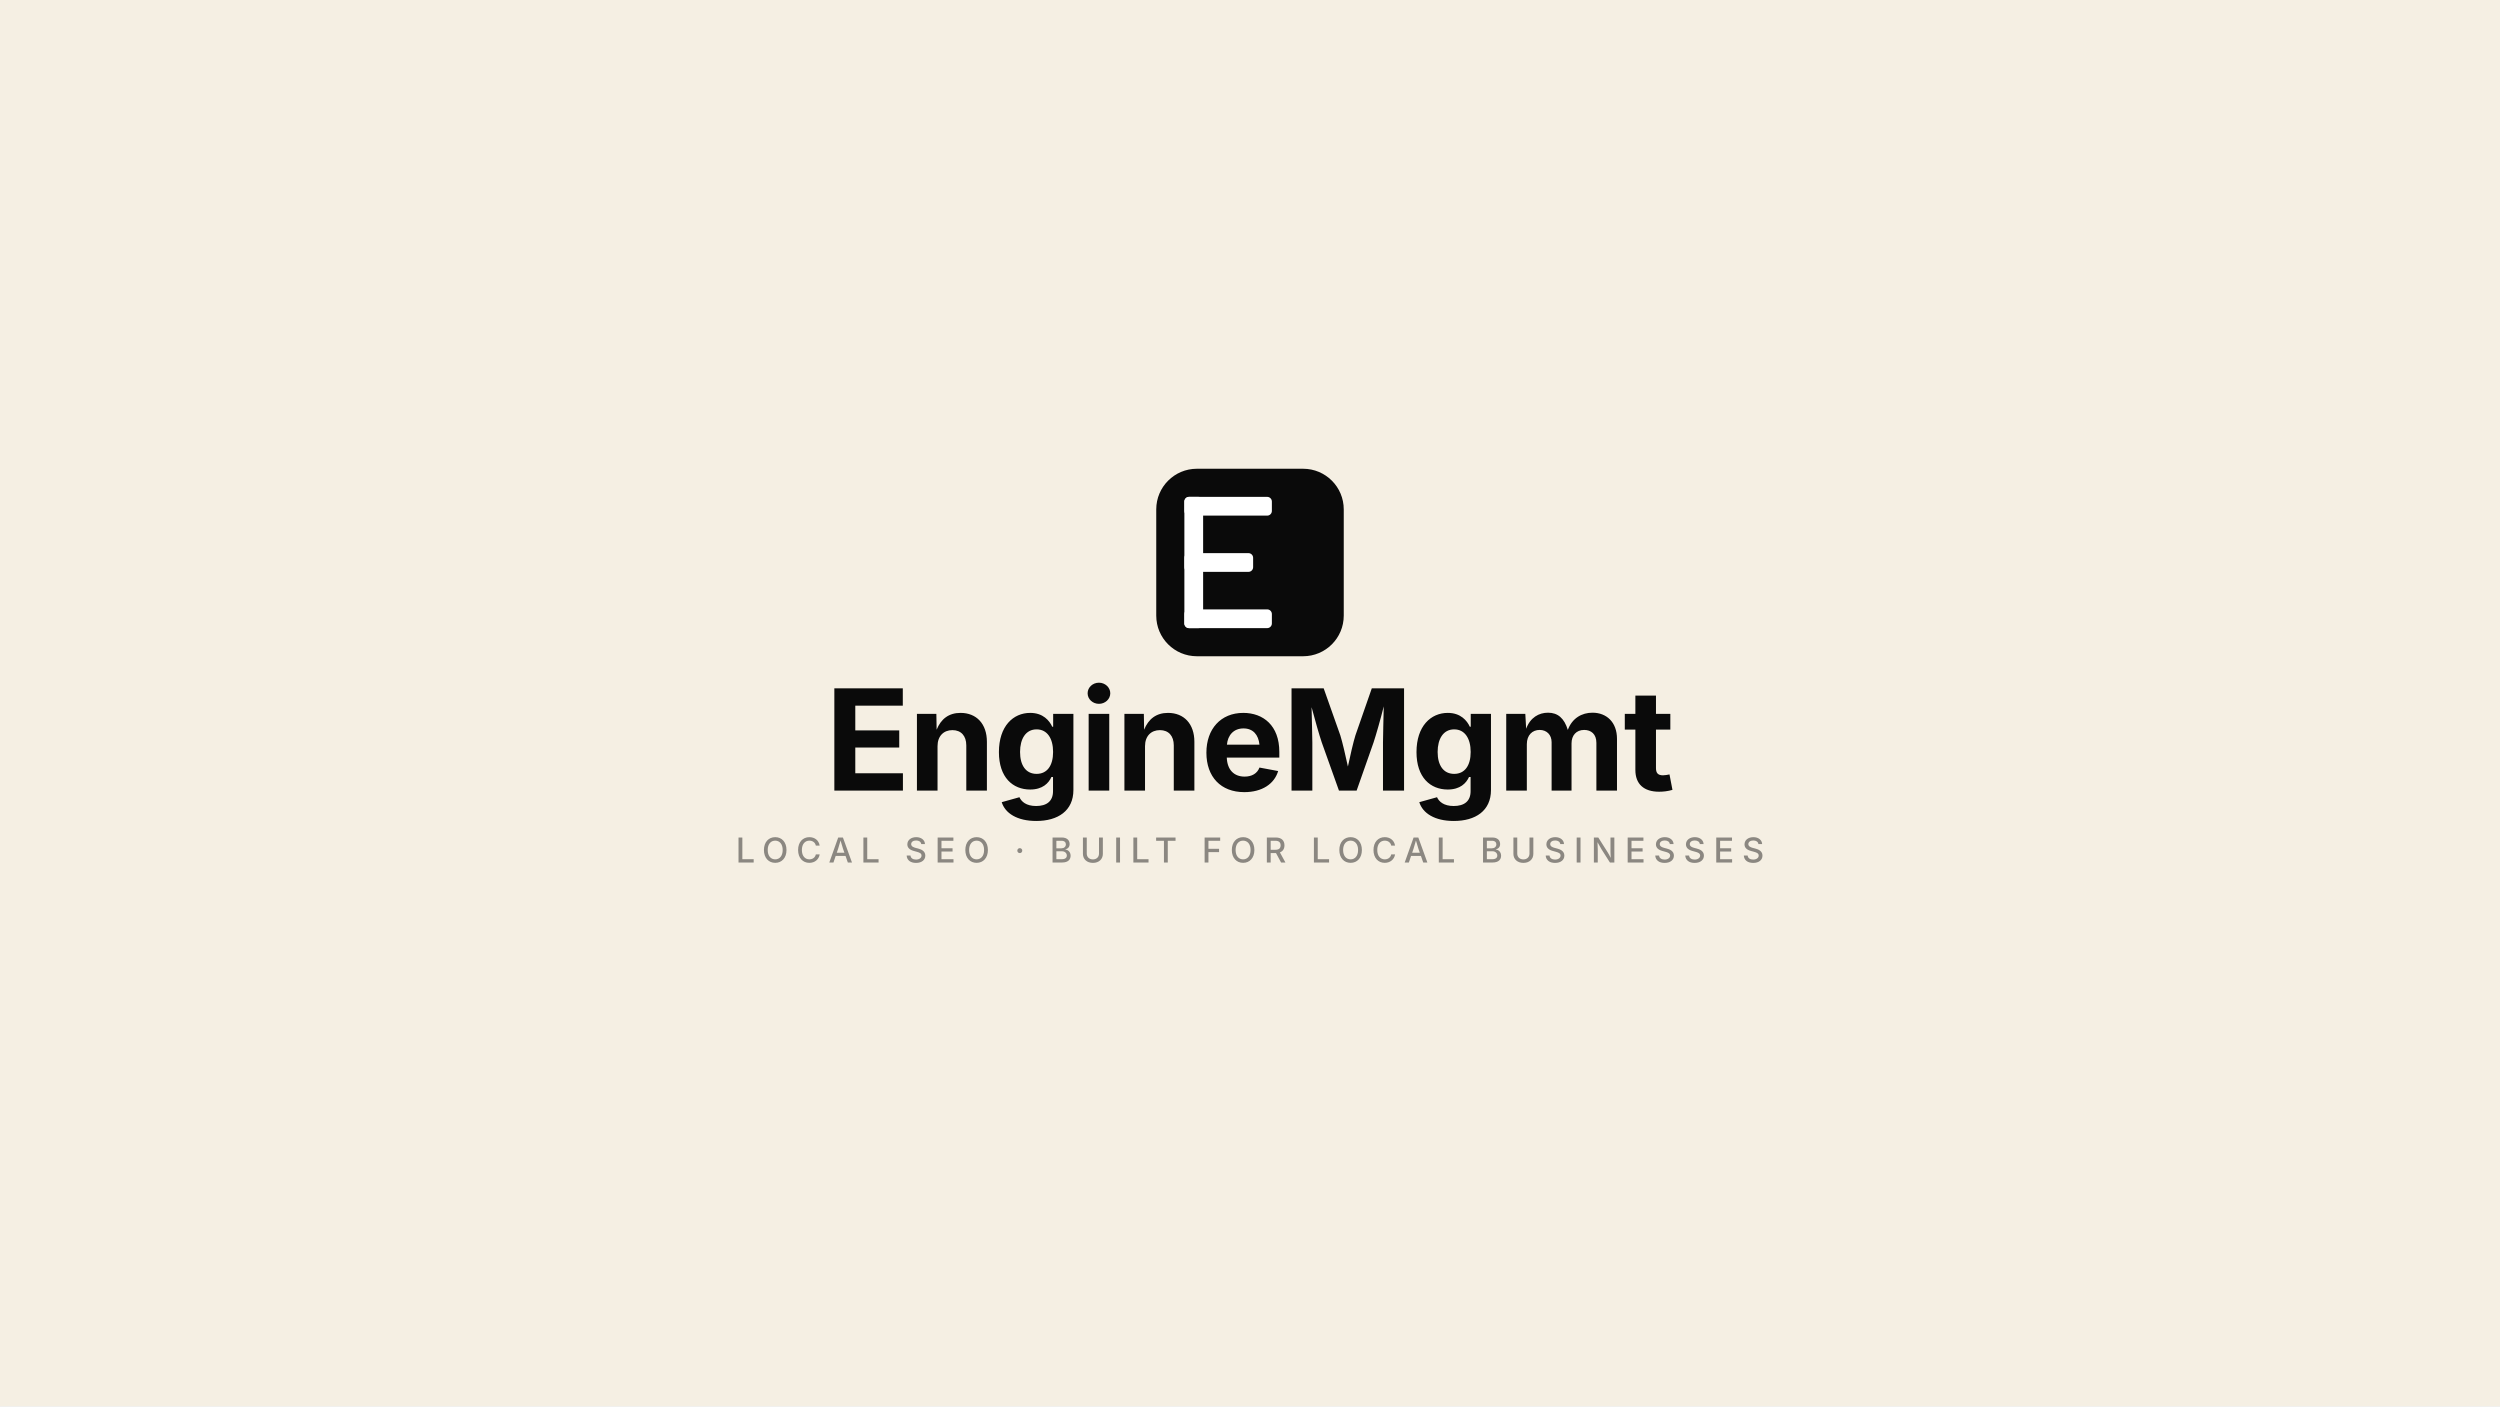
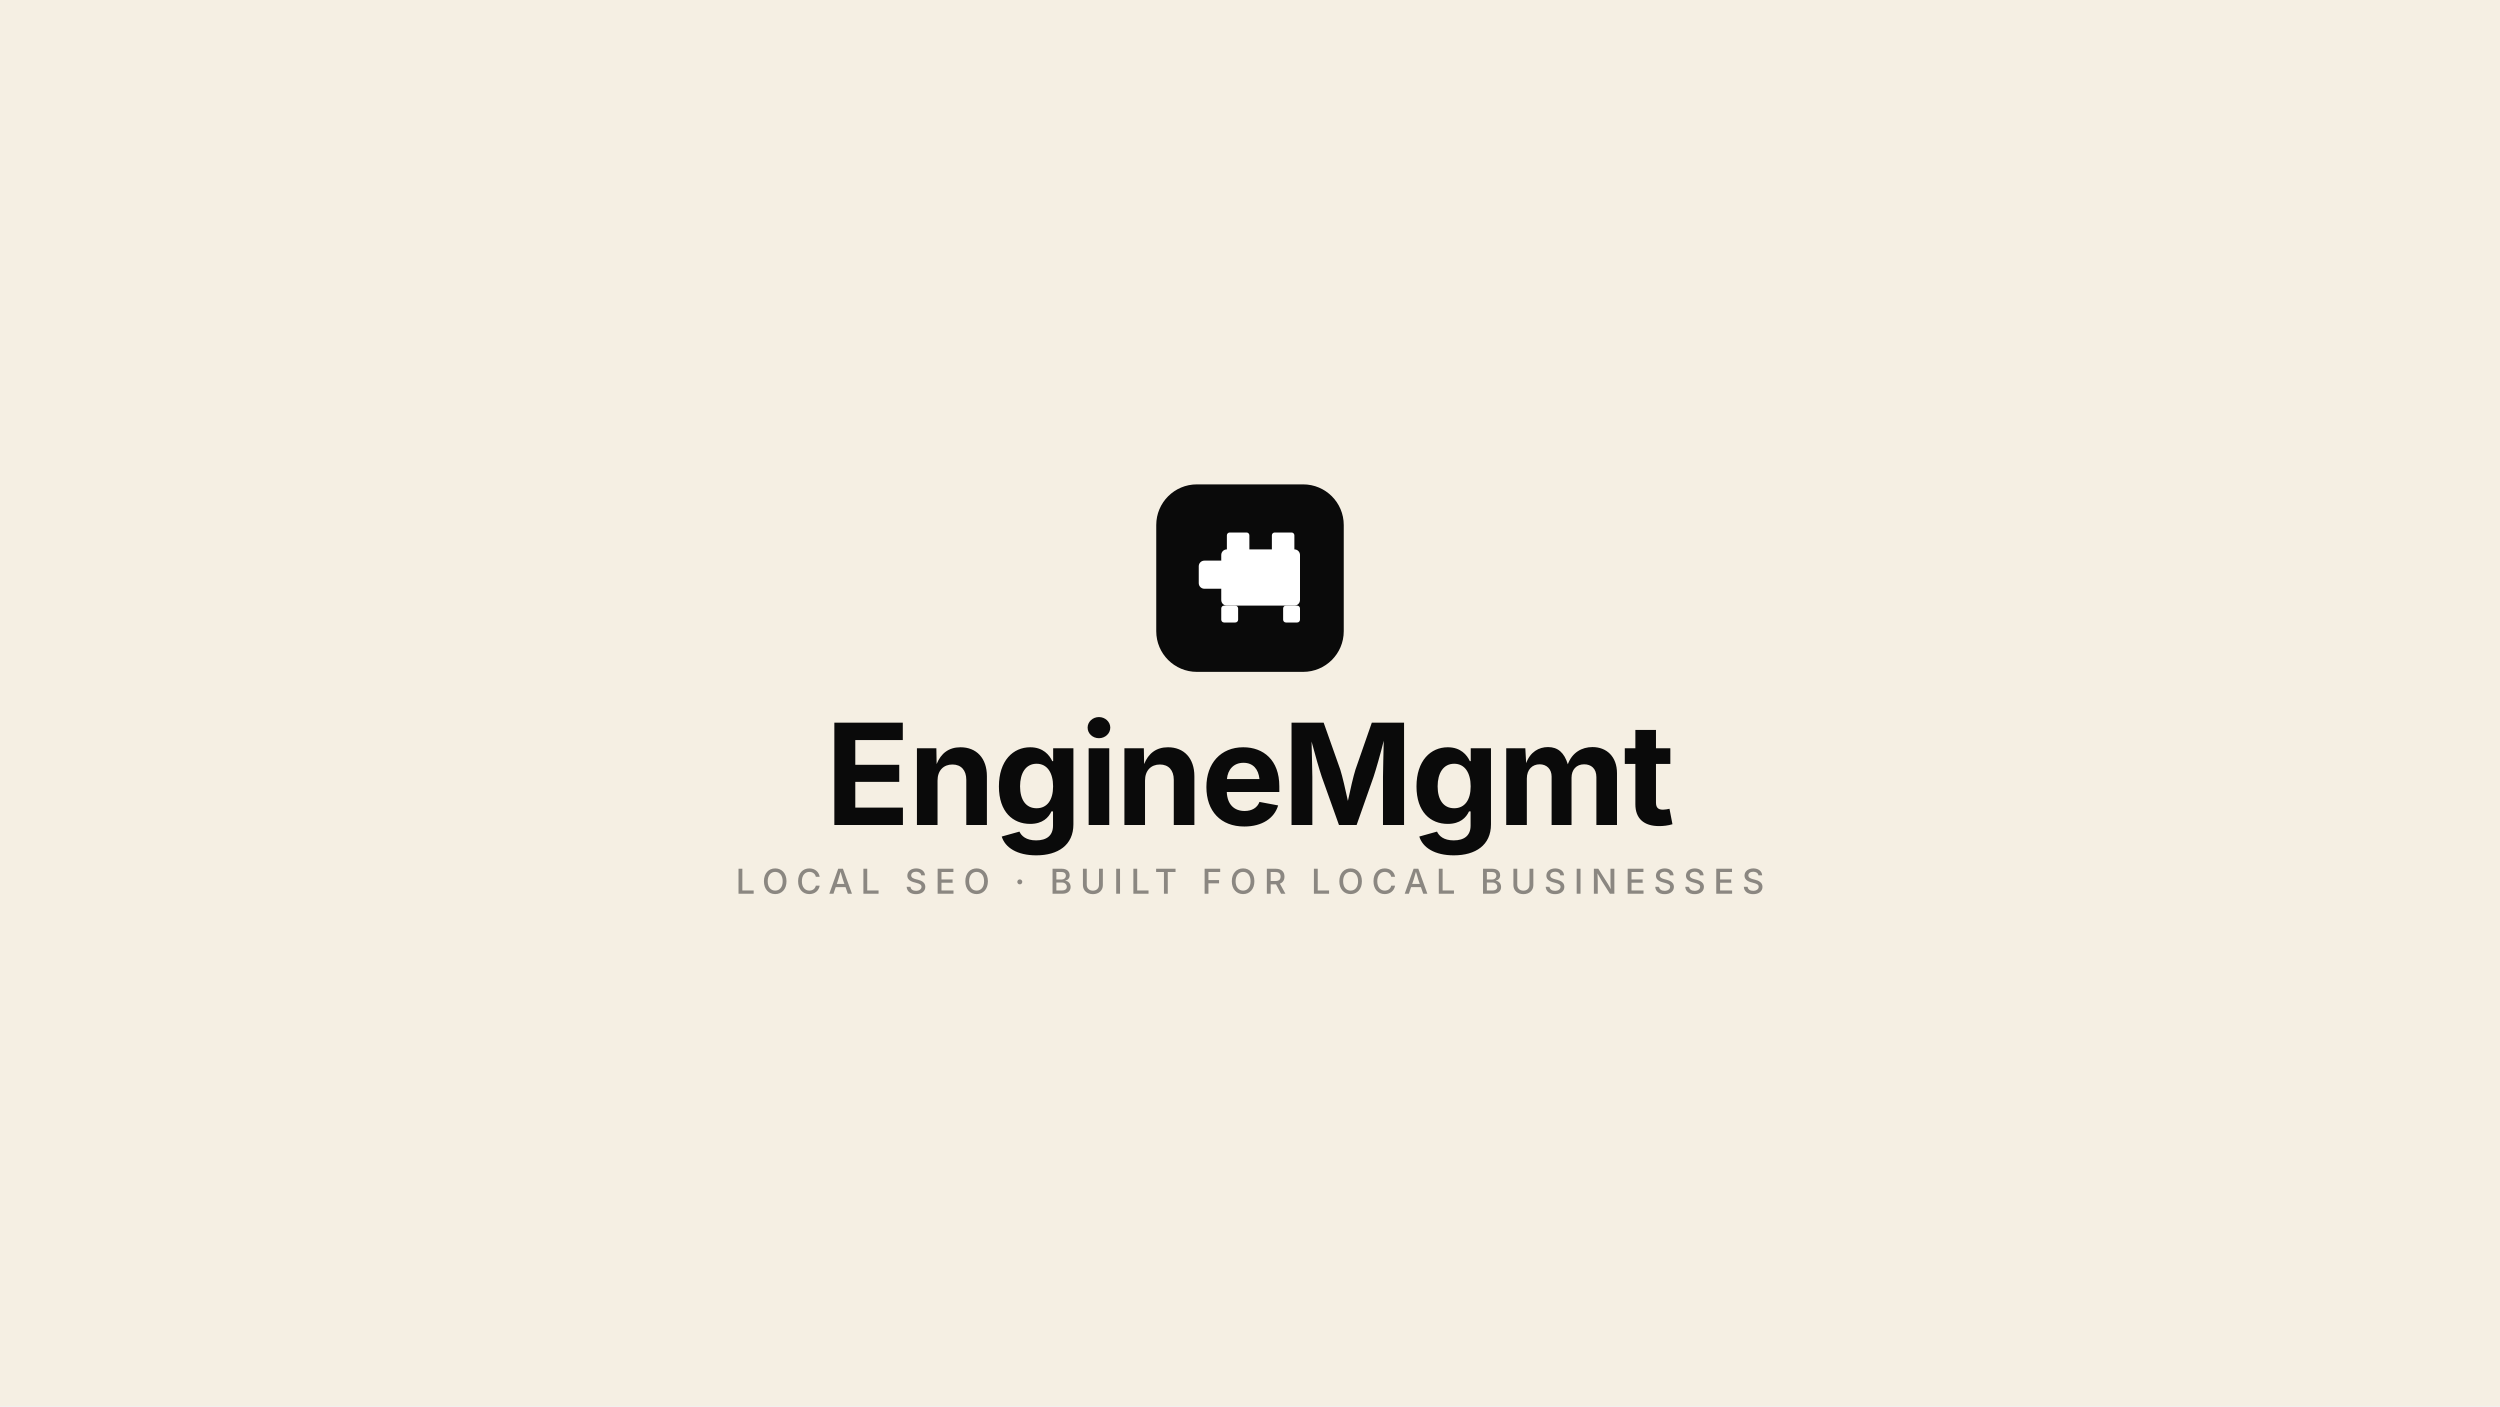
<svg xmlns="http://www.w3.org/2000/svg" viewBox="0 0 1600 900" font-family="system-ui, -apple-system, BlinkMacSystemFont, 'Segoe UI', sans-serif">
  <rect width="1600" height="900" fill="#F5EFE3" />
-   <rect x="740" y="300" width="120" height="120" rx="26" fill="#0A0A0A" />
-   <rect x="758" y="318" width="12" height="84" rx="3" fill="white" />
-   <rect x="758" y="318" width="56" height="12" rx="3" fill="white" />
-   <rect x="758" y="354" width="44" height="12" rx="3" fill="white" />
-   <rect x="758" y="390" width="56" height="12" rx="3" fill="white" />
-   <text x="800" y="506" text-anchor="middle" fill="#0A0A0A" font-size="90" font-weight="700" letter-spacing="-1.5">EngineMgmt</text>
-   <text x="800" y="552" text-anchor="middle" fill="rgba(10,10,10,0.45)" font-size="22" font-weight="500" letter-spacing="5">LOCAL SEO · BUILT FOR LOCAL BUSINESSES</text>
+   <rect x="740" y="310" width="120" height="120" rx="26" fill="#0A0A0A" />
+   <g transform="translate(760,330) scale(3.6)" fill="white">
+     <rect x="6" y="6" width="14" height="10" rx="1" />
+     <rect x="2" y="8" width="5" height="5" rx="1" />
+     <rect x="7" y="3" width="4" height="4" rx="0.5" />
+     <rect x="15" y="3" width="4" height="4" rx="0.5" />
+     <rect x="6" y="16" width="3" height="3" rx="0.5" />
+     <rect x="17" y="16" width="3" height="3" rx="0.5" />
+   </g>
+   <text x="800" y="528" text-anchor="middle" fill="#0A0A0A" font-size="90" font-weight="700" letter-spacing="-1.5">EngineMgmt</text>
+   <text x="800" y="572" text-anchor="middle" fill="rgba(10,10,10,0.45)" font-size="22" font-weight="500" letter-spacing="5">LOCAL SEO · BUILT FOR LOCAL BUSINESSES</text>
</svg>
